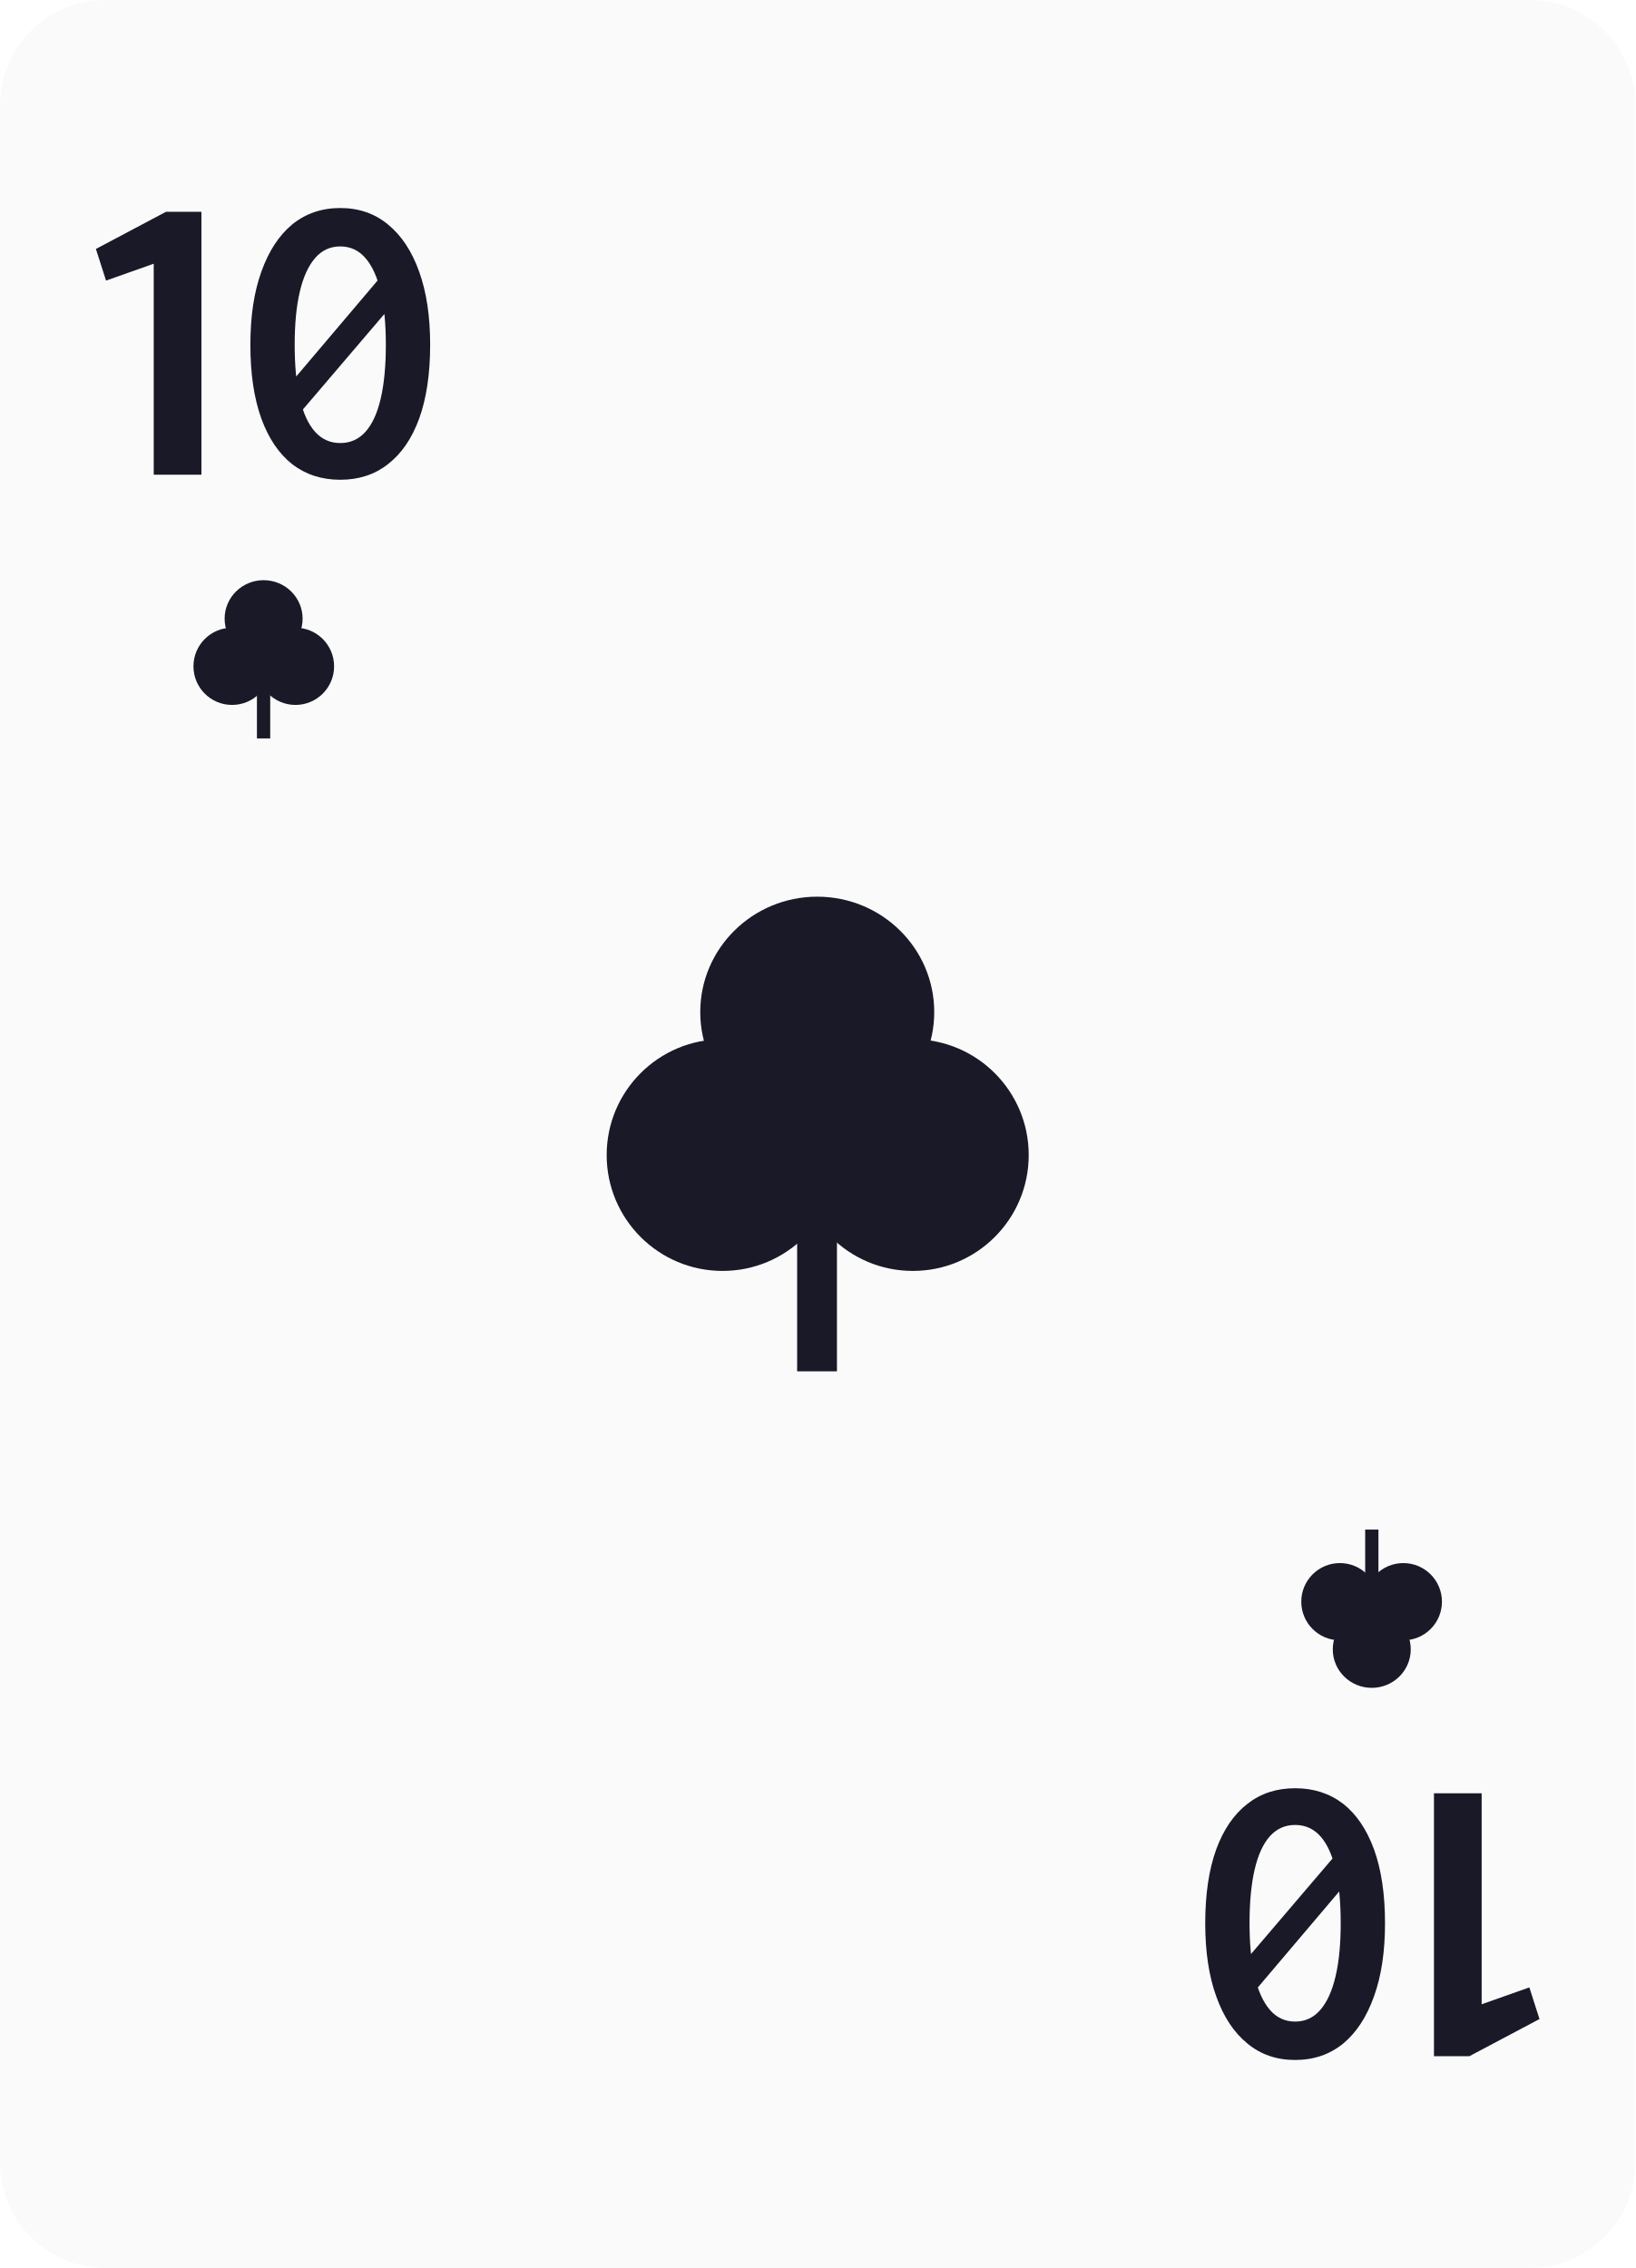
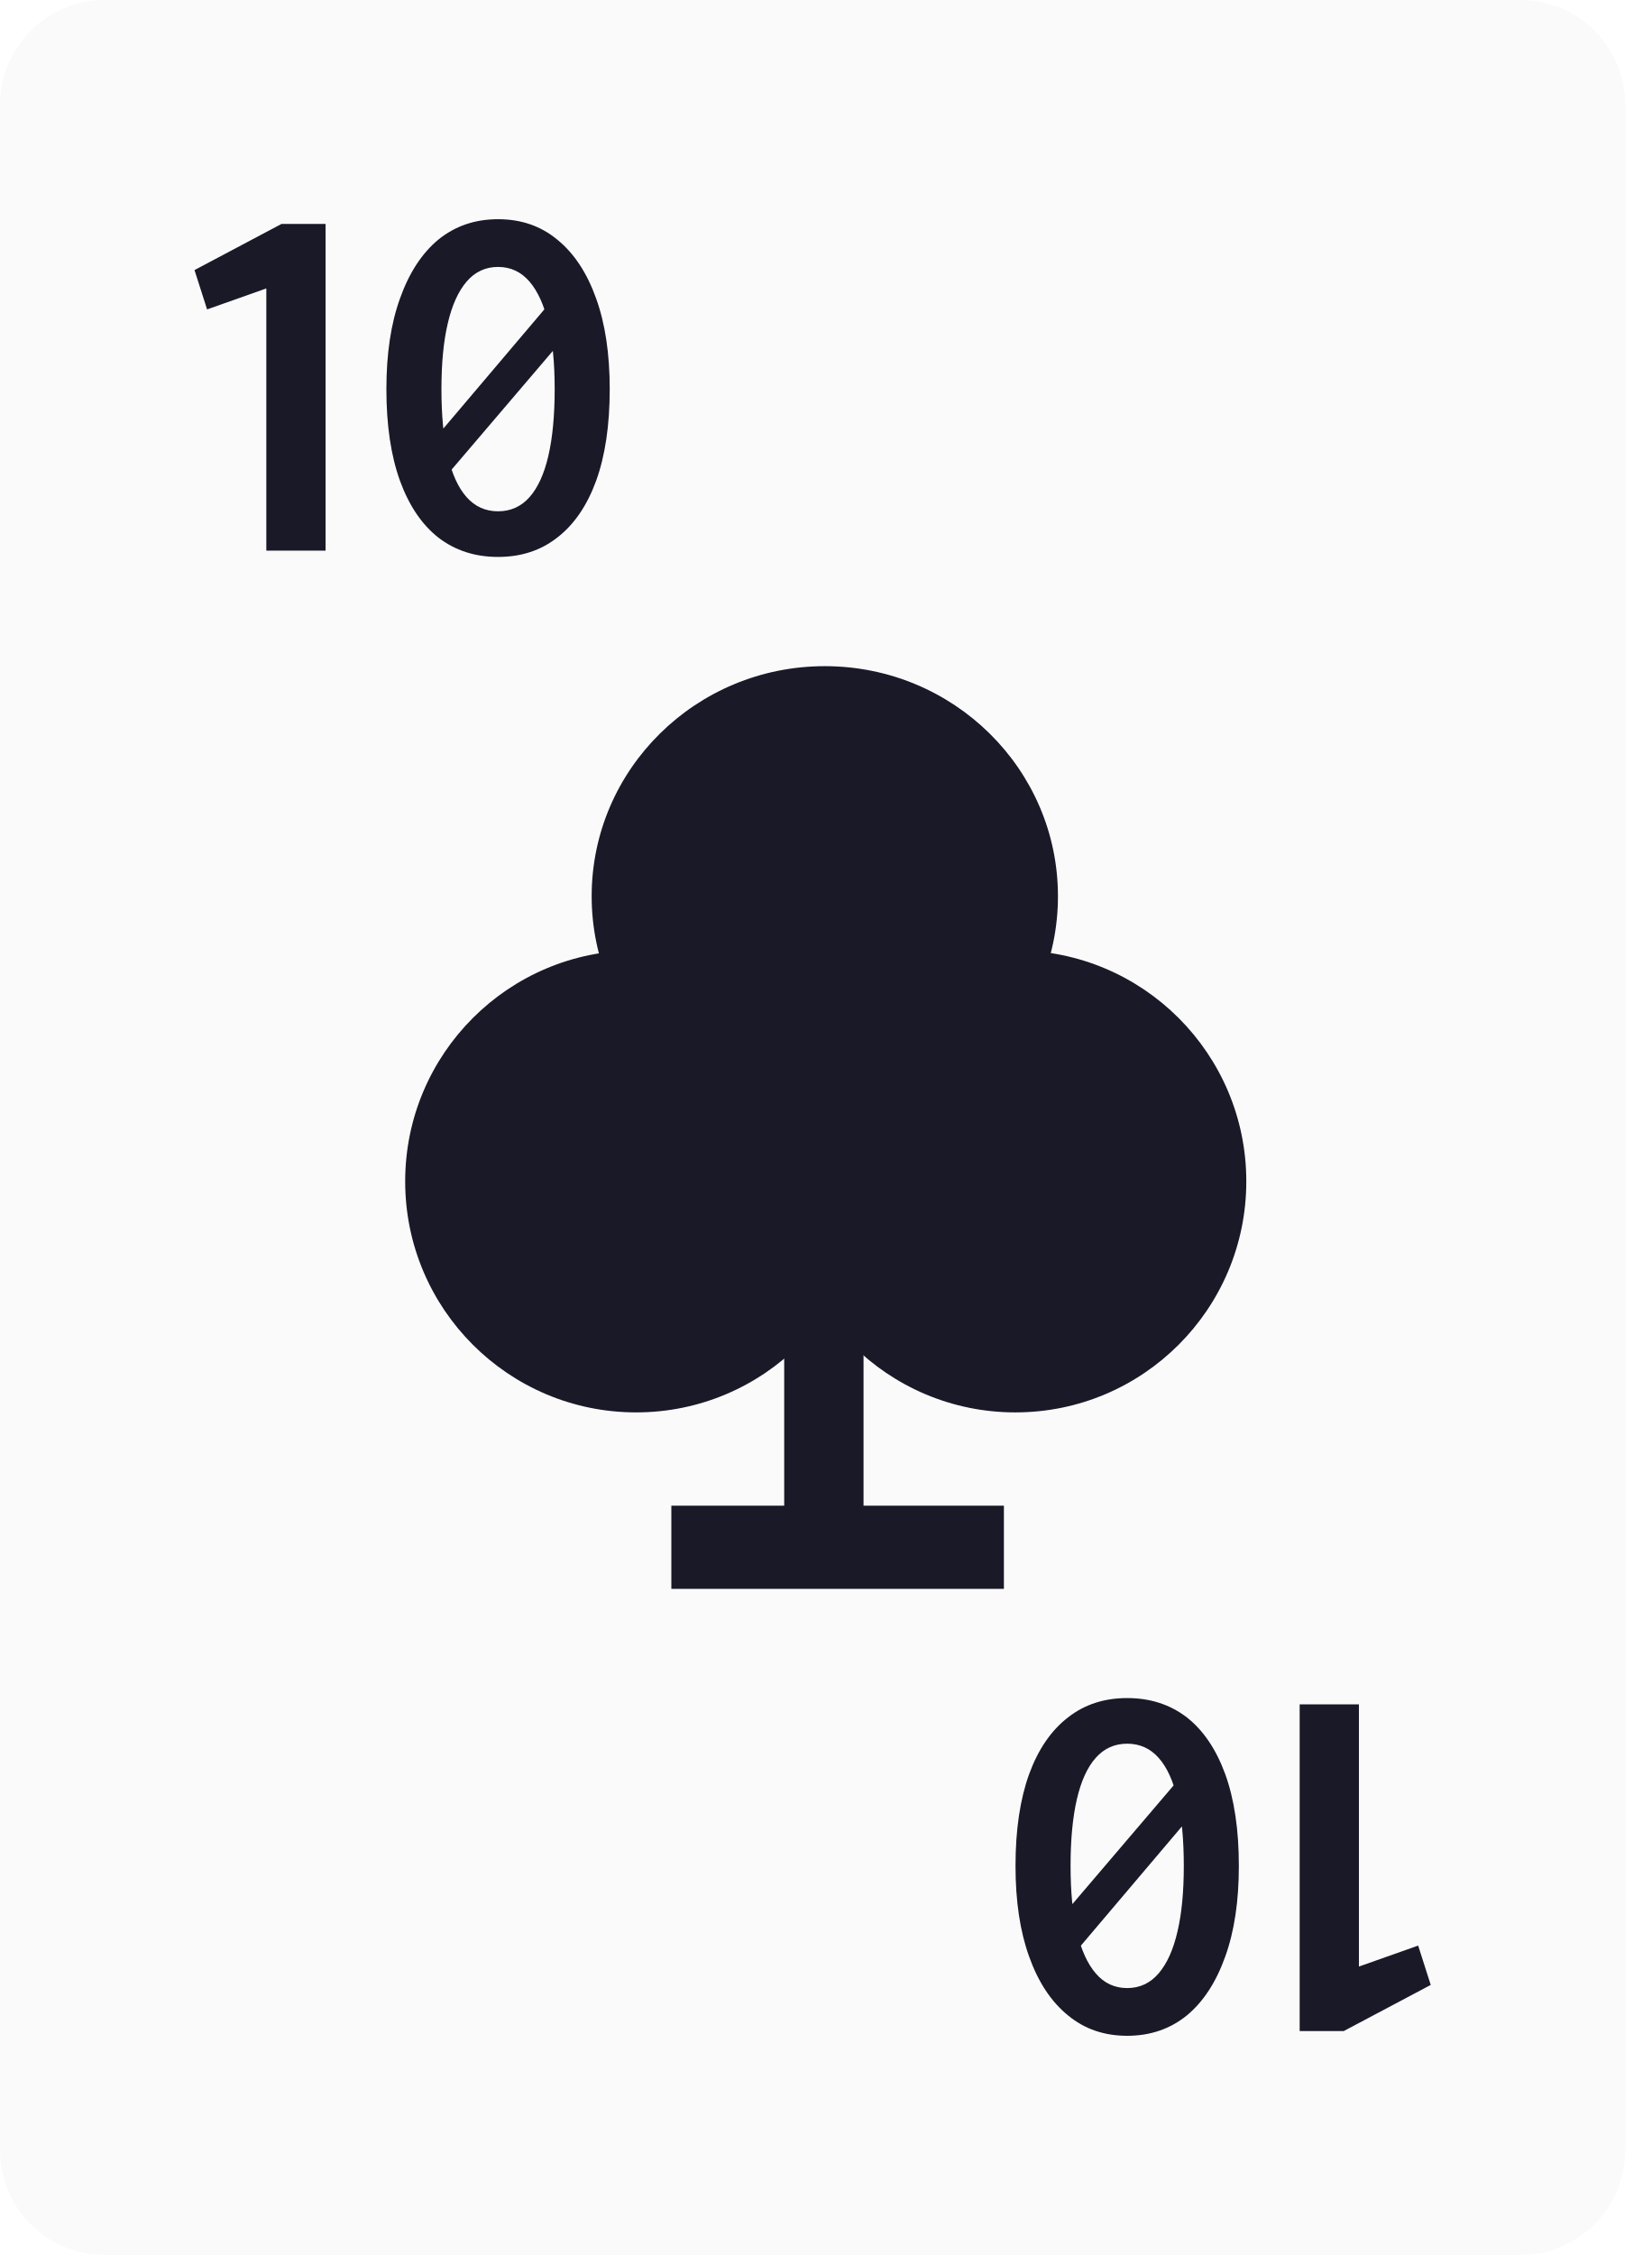
- <svg xmlns="http://www.w3.org/2000/svg" width="62" height="86" viewBox="0 0 62 86" fill="none">
+ <svg xmlns="http://www.w3.org/2000/svg" width="63" height="86" viewBox="0 0 63 86" fill="none">
  <rect width="62" height="86" rx="4" fill="#FAFAFB" />
-   <path d="M5.828 18V10L4.02 10.64L3.636 9.44L6.292 8.032H7.636V18H5.828ZM10.596 15.024L14.868 9.984L15.188 11.184L10.916 16.192L10.596 15.024ZM12.9 18.192C12.196 18.192 11.588 17.995 11.076 17.6C10.575 17.205 10.185 16.629 9.908 15.872C9.631 15.104 9.492 14.171 9.492 13.072C9.492 11.995 9.631 11.072 9.908 10.304C10.185 9.525 10.575 8.928 11.076 8.512C11.588 8.096 12.196 7.888 12.9 7.888C13.604 7.888 14.207 8.096 14.708 8.512C15.22 8.928 15.615 9.525 15.892 10.304C16.169 11.072 16.308 11.995 16.308 13.072C16.308 14.171 16.169 15.104 15.892 15.872C15.615 16.629 15.22 17.205 14.708 17.6C14.207 17.995 13.604 18.192 12.9 18.192ZM12.9 16.8C13.284 16.8 13.604 16.656 13.86 16.368C14.116 16.08 14.308 15.659 14.436 15.104C14.564 14.549 14.628 13.872 14.628 13.072C14.628 12.283 14.564 11.616 14.436 11.072C14.308 10.517 14.116 10.091 13.86 9.792C13.604 9.493 13.284 9.344 12.9 9.344C12.516 9.344 12.196 9.493 11.94 9.792C11.684 10.091 11.492 10.517 11.364 11.072C11.236 11.616 11.172 12.283 11.172 13.072C11.172 13.872 11.236 14.549 11.364 15.104C11.492 15.659 11.684 16.08 11.94 16.368C12.196 16.656 12.516 16.8 12.9 16.8Z" fill="#191927" />
-   <ellipse cx="9.994" cy="23.459" rx="1.478" ry="1.459" fill="#191927" />
-   <circle cx="11.202" cy="25.266" r="1.464" fill="#191927" />
-   <circle cx="8.798" cy="25.266" r="1.464" fill="#191927" />
-   <rect x="9.741" y="25.677" width="0.503" height="2.323" fill="#191927" />
-   <ellipse cx="30.983" cy="38.377" rx="4.435" ry="4.376" fill="#191927" />
-   <circle cx="34.607" cy="43.799" r="4.393" fill="#191927" />
-   <circle cx="27.393" cy="43.799" r="4.393" fill="#191927" />
-   <rect x="30.221" y="45.031" width="1.509" height="6.968" fill="#191927" />
-   <path d="M56.172 68V76L57.98 75.36L58.364 76.56L55.708 77.968H54.364V68H56.172ZM51.404 70.976L47.132 76.016L46.812 74.816L51.084 69.808L51.404 70.976ZM49.1 67.808C49.804 67.808 50.412 68.005 50.924 68.4C51.425 68.795 51.815 69.371 52.092 70.128C52.369 70.896 52.508 71.829 52.508 72.928C52.508 74.005 52.369 74.928 52.092 75.696C51.815 76.475 51.425 77.072 50.924 77.488C50.412 77.904 49.804 78.112 49.1 78.112C48.396 78.112 47.793 77.904 47.292 77.488C46.78 77.072 46.385 76.475 46.108 75.696C45.831 74.928 45.692 74.005 45.692 72.928C45.692 71.829 45.831 70.896 46.108 70.128C46.385 69.371 46.78 68.795 47.292 68.4C47.793 68.005 48.396 67.808 49.1 67.808ZM49.1 69.2C48.716 69.2 48.396 69.344 48.14 69.632C47.884 69.92 47.692 70.341 47.564 70.896C47.436 71.451 47.372 72.128 47.372 72.928C47.372 73.717 47.436 74.384 47.564 74.928C47.692 75.483 47.884 75.909 48.14 76.208C48.396 76.507 48.716 76.656 49.1 76.656C49.484 76.656 49.804 76.507 50.06 76.208C50.316 75.909 50.508 75.483 50.636 74.928C50.764 74.384 50.828 73.717 50.828 72.928C50.828 72.128 50.764 71.451 50.636 70.896C50.508 70.341 50.316 69.92 50.06 69.632C49.804 69.344 49.484 69.2 49.1 69.2Z" fill="#191927" />
-   <ellipse cx="52.006" cy="62.541" rx="1.478" ry="1.459" transform="rotate(-180 52.0058 62.5415)" fill="#191927" />
-   <circle cx="50.798" cy="60.734" r="1.464" transform="rotate(-180 50.7977 60.7341)" fill="#191927" />
-   <circle cx="53.202" cy="60.734" r="1.464" transform="rotate(-180 53.2023 60.7341)" fill="#191927" />
-   <rect x="52.26" y="60.324" width="0.503" height="2.323" transform="rotate(-180 52.2595 60.3235)" fill="#191927" />
+   <path d="M10.16 21V11L7.9 11.8L7.42 10.3L10.74 8.54H12.42V21H10.16ZM16.12 17.28L21.46 10.98L21.86 12.48L16.52 18.74L16.12 17.28ZM19 21.24C18.12 21.24 17.36 20.993 16.72 20.5C16.093 20.007 15.607 19.287 15.26 18.34C14.913 17.38 14.74 16.213 14.74 14.84C14.74 13.493 14.913 12.34 15.26 11.38C15.607 10.407 16.093 9.66 16.72 9.14C17.36 8.62 18.12 8.36 19 8.36C19.88 8.36 20.633 8.62 21.26 9.14C21.9 9.66 22.393 10.407 22.74 11.38C23.087 12.34 23.26 13.493 23.26 14.84C23.26 16.213 23.087 17.38 22.74 18.34C22.393 19.287 21.9 20.007 21.26 20.5C20.633 20.993 19.88 21.24 19 21.24ZM19 19.5C19.48 19.5 19.88 19.32 20.2 18.96C20.52 18.6 20.76 18.073 20.92 17.38C21.08 16.687 21.16 15.84 21.16 14.84C21.16 13.853 21.08 13.02 20.92 12.34C20.76 11.647 20.52 11.113 20.2 10.74C19.88 10.367 19.48 10.18 19 10.18C18.52 10.18 18.12 10.367 17.8 10.74C17.48 11.113 17.24 11.647 17.08 12.34C16.92 13.02 16.84 13.853 16.84 14.84C16.84 15.84 16.92 16.687 17.08 17.38C17.24 18.073 17.48 18.6 17.8 18.96C18.12 19.32 18.52 19.5 19 19.5Z" fill="#191927" />
+   <ellipse cx="31.465" cy="34.181" rx="8.894" ry="8.775" fill="#191927" />
+   <circle cx="38.734" cy="45.055" r="8.81" fill="#191927" />
+   <circle cx="24.267" cy="45.055" r="8.81" fill="#191927" />
+   <rect x="29.916" y="46.173" width="3.026" height="13.974" fill="#191927" />
+   <path d="M38.297 57.423L38.297 60.595L25.611 60.595L25.611 57.423L38.297 57.423Z" fill="#191927" />
+   <path d="M51.84 65V75L54.1 74.2L54.58 75.7L51.26 77.46H49.58V65H51.84ZM45.88 68.72L40.54 75.02L40.14 73.52L45.48 67.26L45.88 68.72ZM43 64.76C43.88 64.76 44.64 65.007 45.28 65.5C45.907 65.993 46.393 66.713 46.74 67.66C47.087 68.62 47.26 69.787 47.26 71.16C47.26 72.507 47.087 73.66 46.74 74.62C46.393 75.593 45.907 76.34 45.28 76.86C44.64 77.38 43.88 77.64 43 77.64C42.12 77.64 41.367 77.38 40.74 76.86C40.1 76.34 39.607 75.593 39.26 74.62C38.913 73.66 38.74 72.507 38.74 71.16C38.74 69.787 38.913 68.62 39.26 67.66C39.607 66.713 40.1 65.993 40.74 65.5C41.367 65.007 42.12 64.76 43 64.76ZM43 66.5C42.52 66.5 42.12 66.68 41.8 67.04C41.48 67.4 41.24 67.927 41.08 68.62C40.92 69.313 40.84 70.16 40.84 71.16C40.84 72.147 40.92 72.98 41.08 73.66C41.24 74.353 41.48 74.887 41.8 75.26C42.12 75.633 42.52 75.82 43 75.82C43.48 75.82 43.88 75.633 44.2 75.26C44.52 74.887 44.76 74.353 44.92 73.66C45.08 72.98 45.16 72.147 45.16 71.16C45.16 70.16 45.08 69.313 44.92 68.62C44.76 67.927 44.52 67.4 44.2 67.04C43.88 66.68 43.48 66.5 43 66.5Z" fill="#191927" />
</svg>
